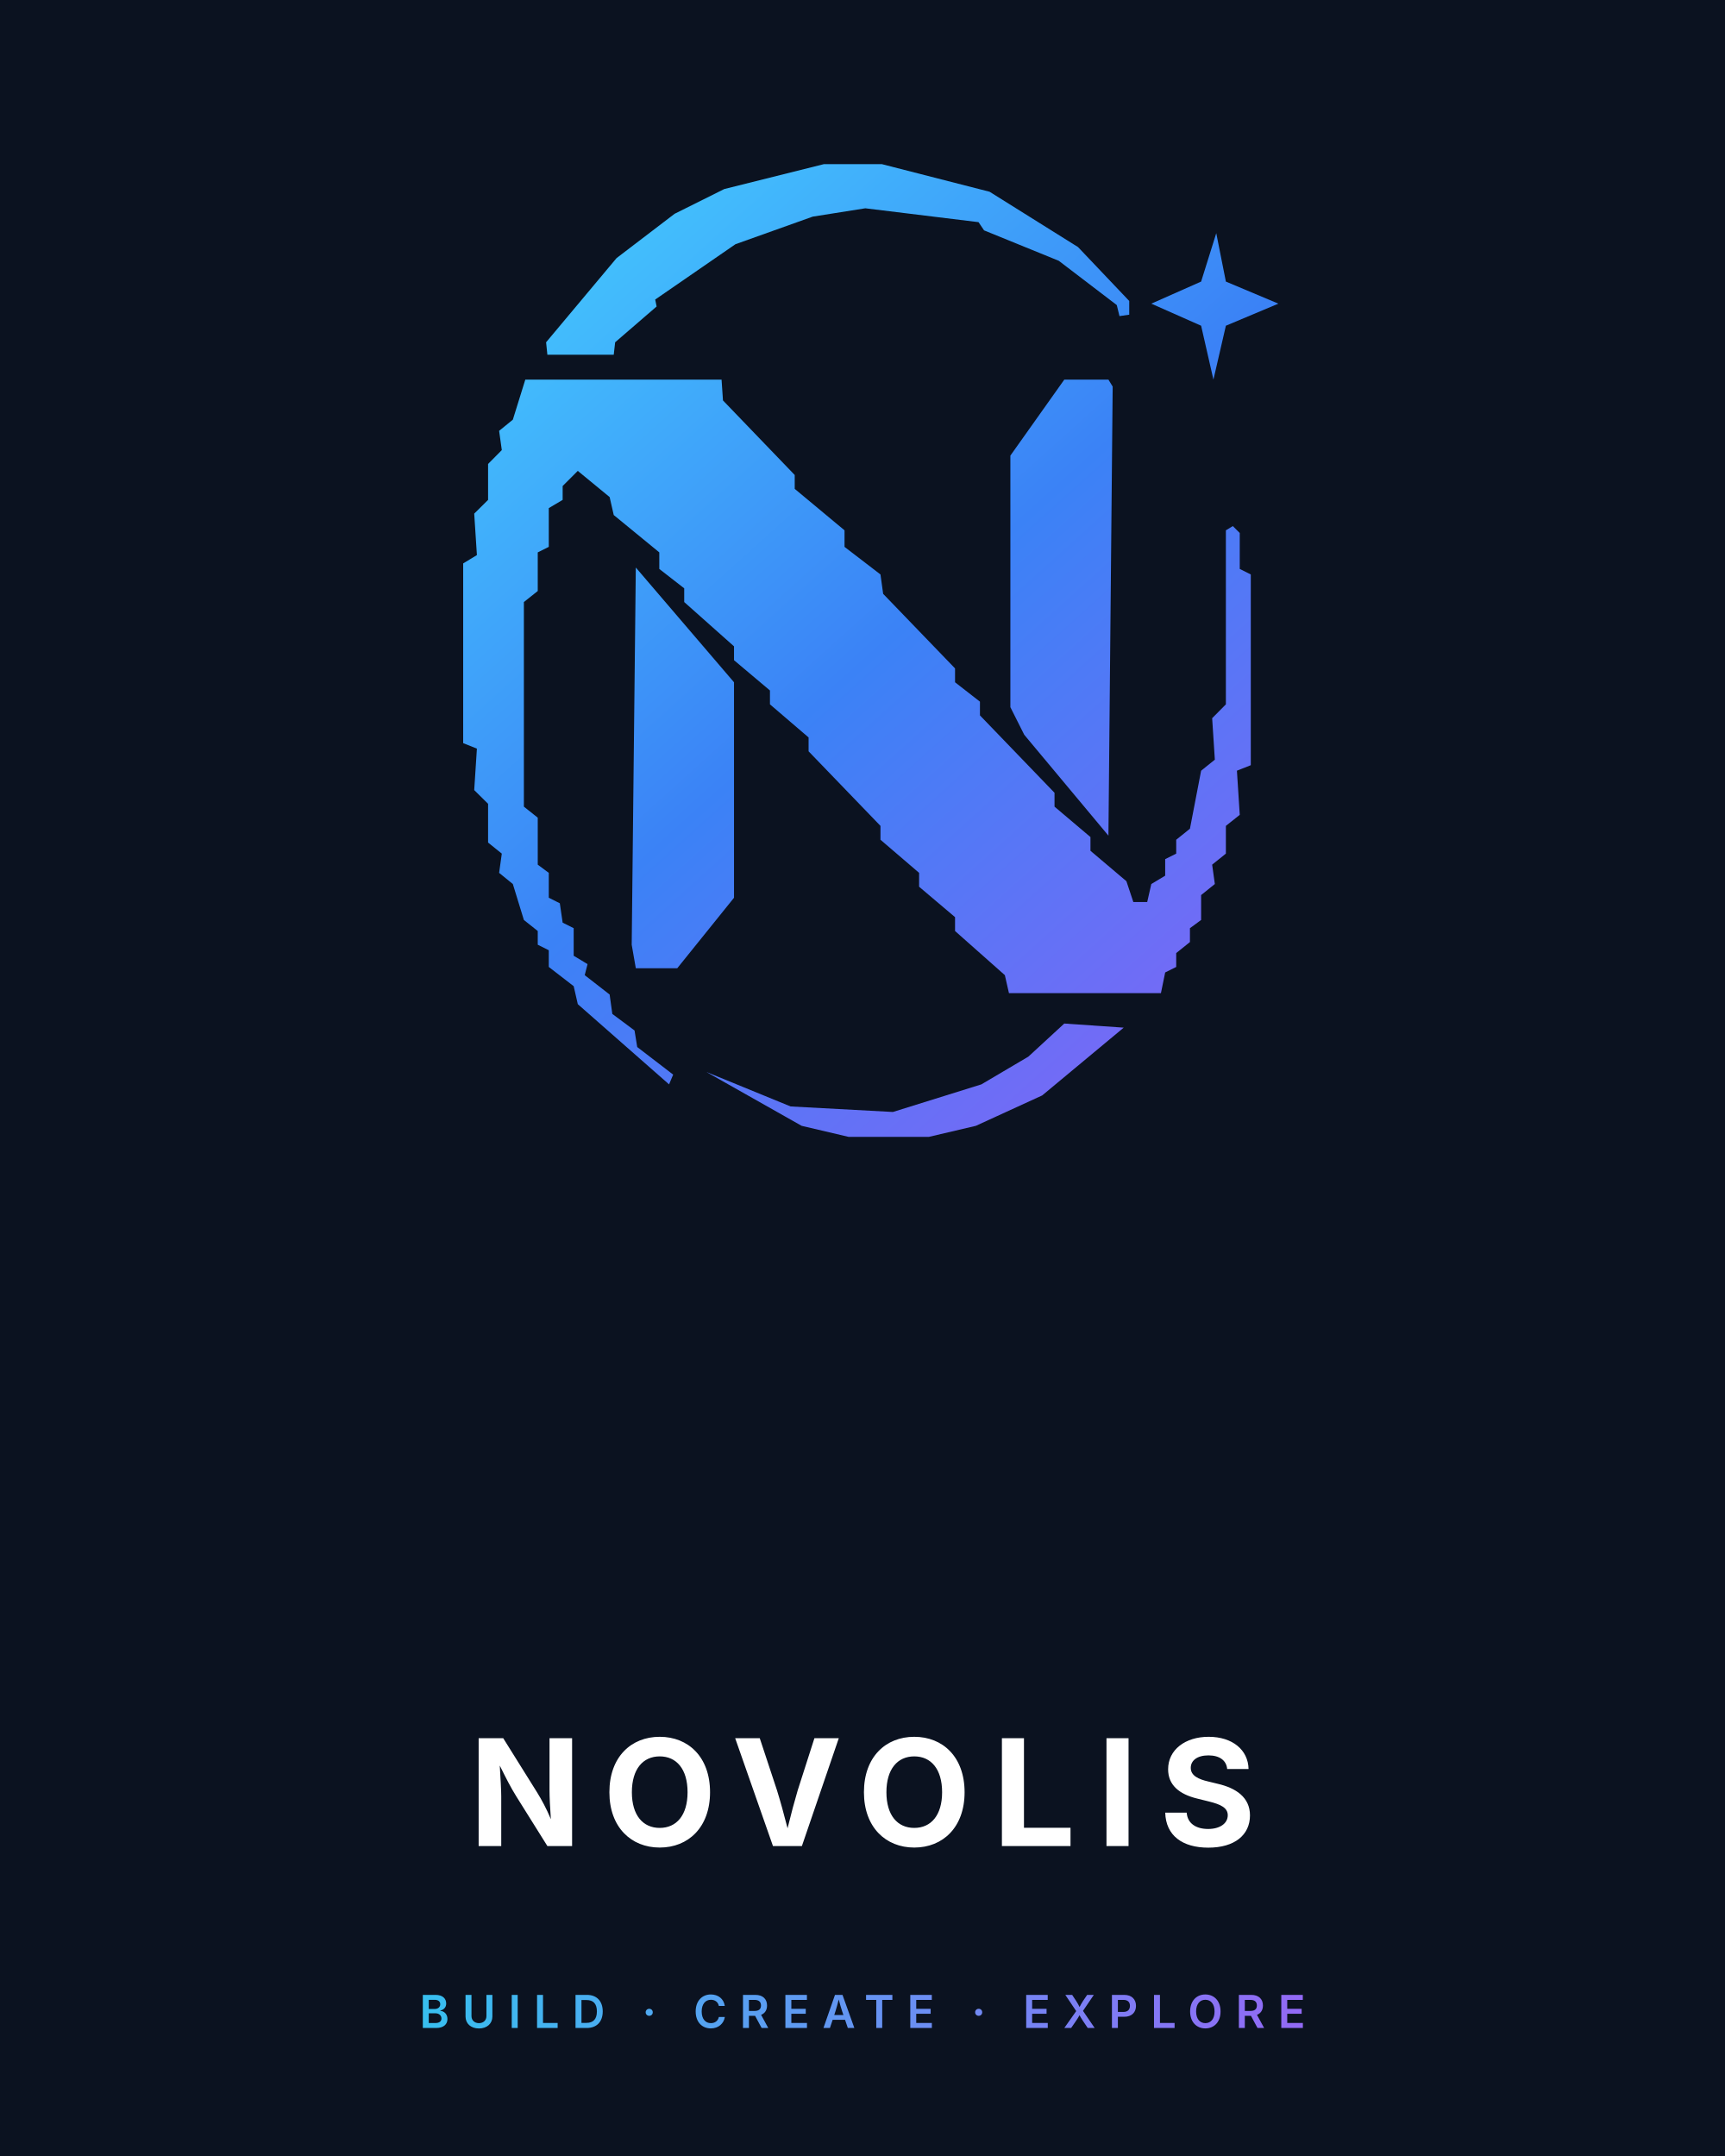
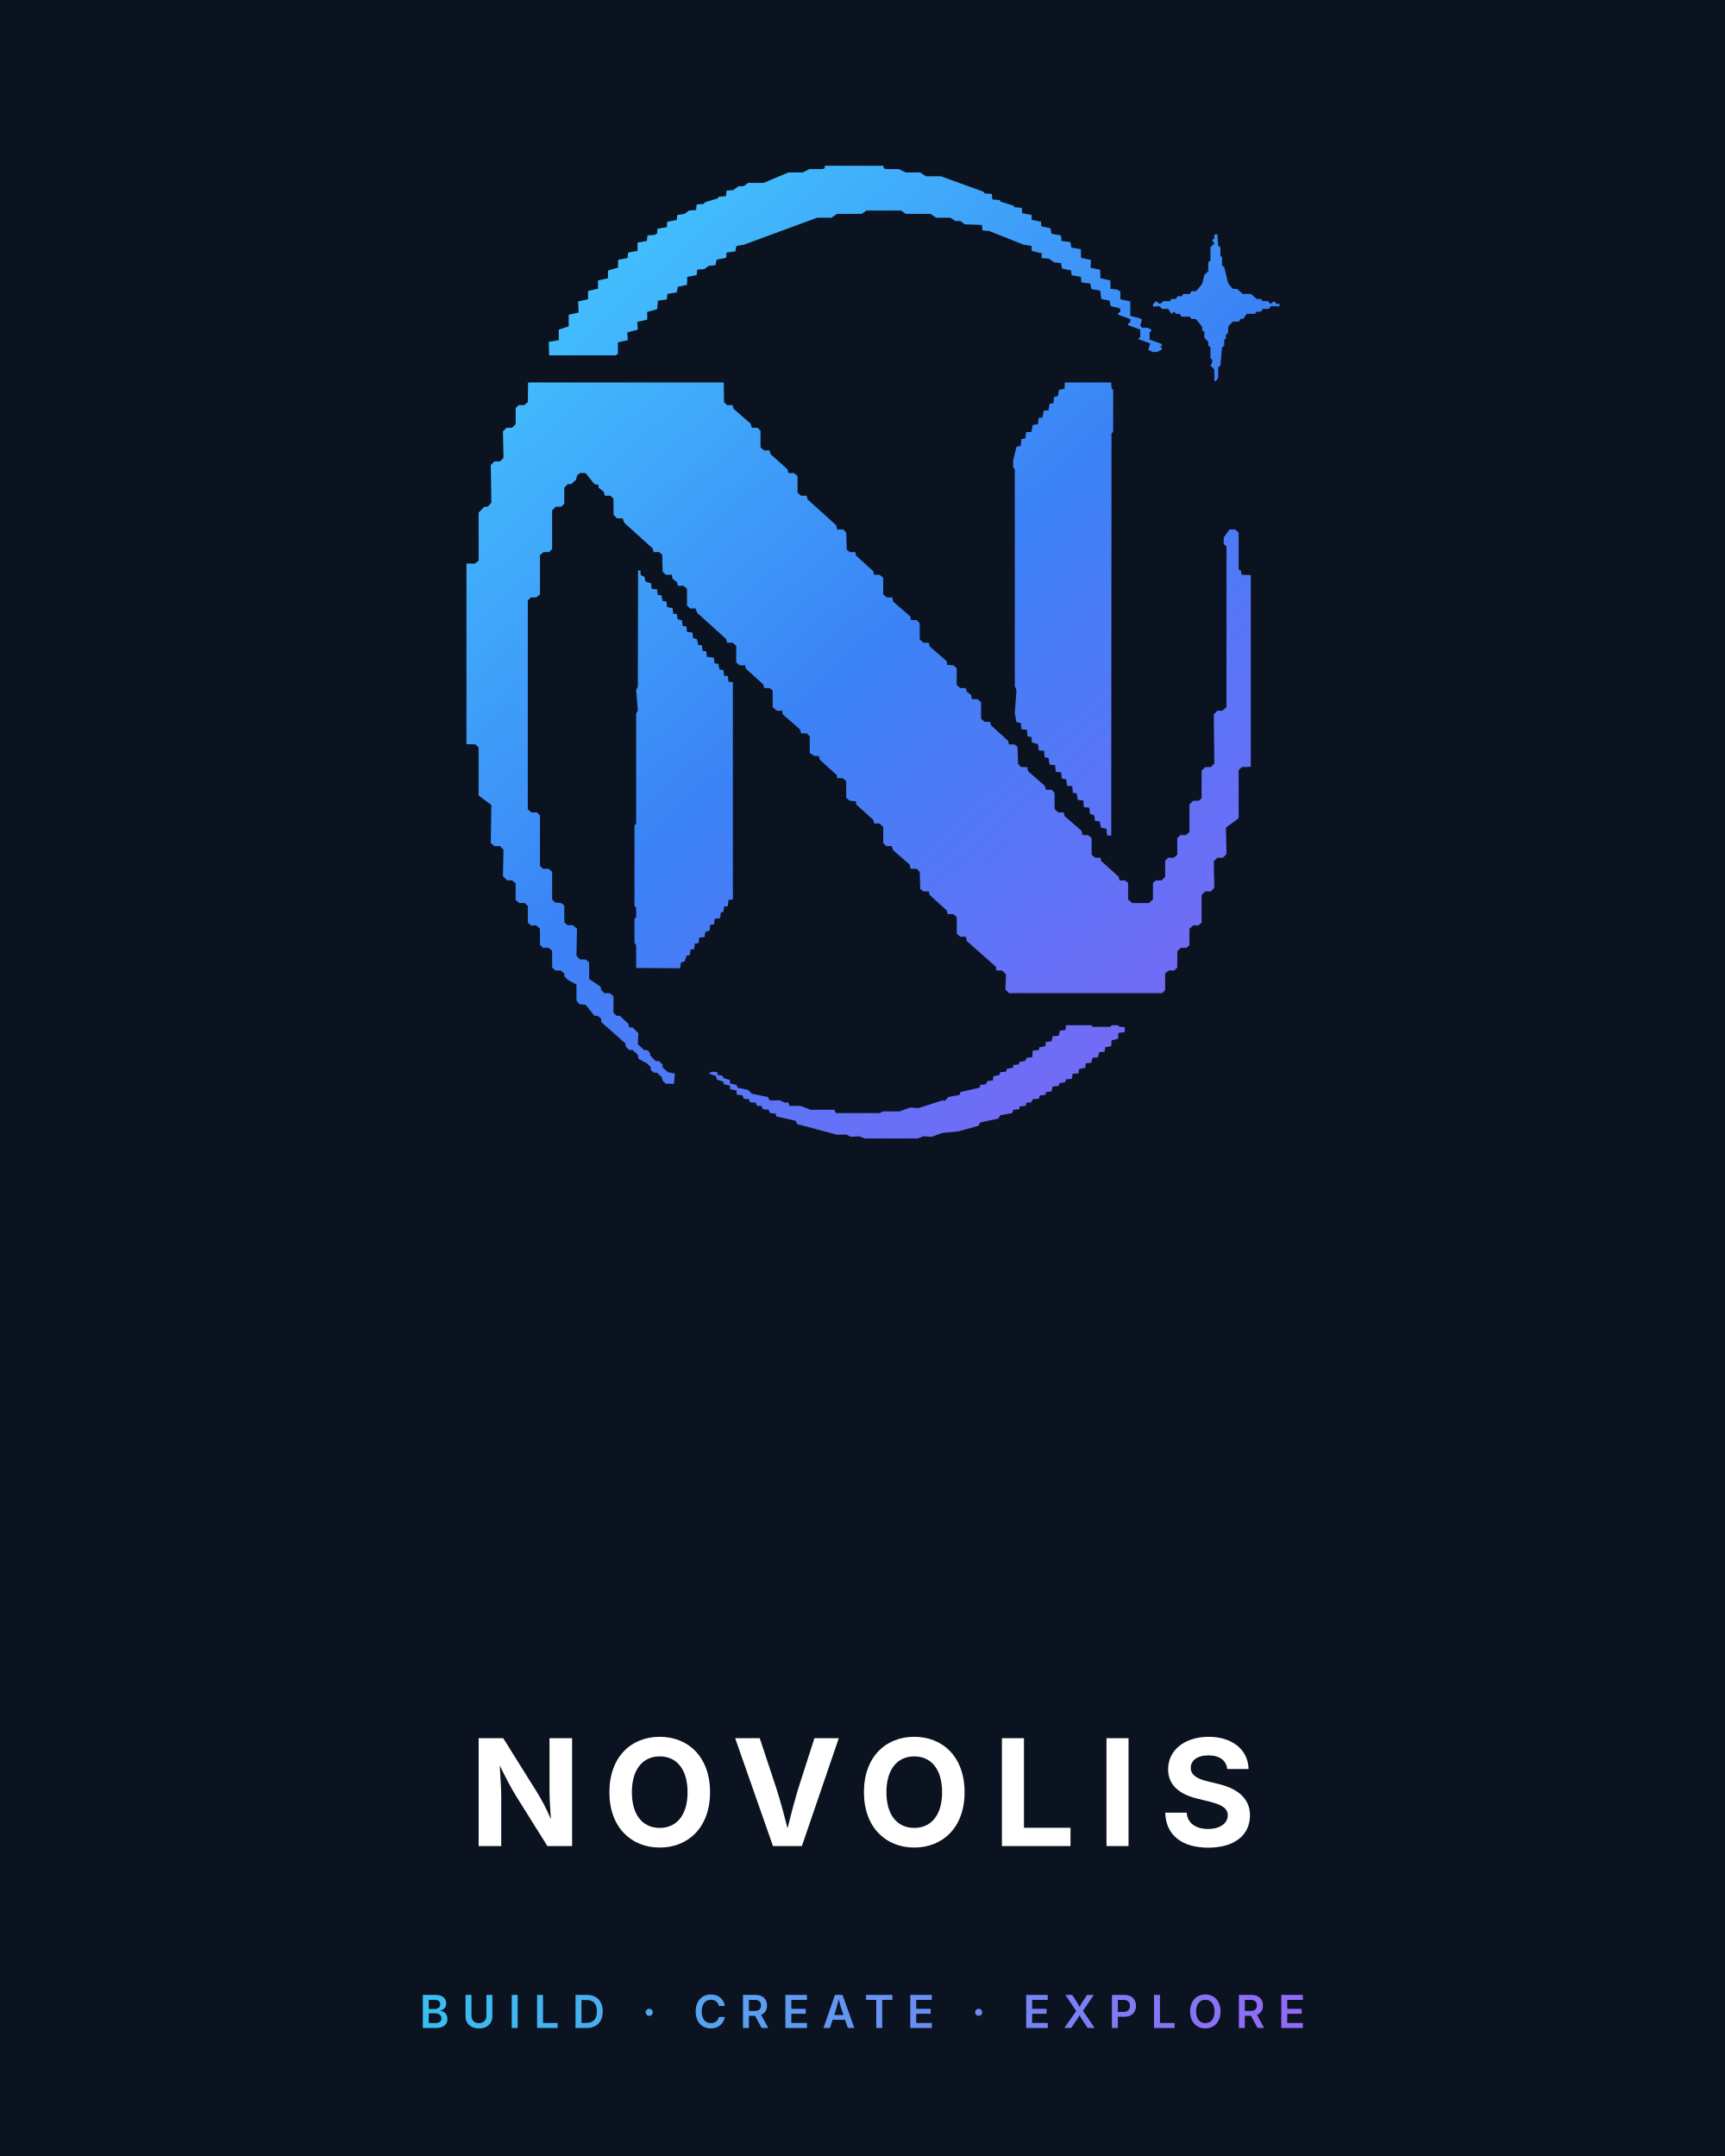
<svg xmlns="http://www.w3.org/2000/svg" viewBox="0 0 512 640" role="img" aria-label="Novolis">
  <defs>
    <linearGradient id="g" x1="14" y1="10" x2="86" y2="90" gradientUnits="userSpaceOnUse">
      <stop offset="0" stop-color="#45d4ff" />
      <stop offset="0.42" stop-color="#3b82f6" />
      <stop offset="1" stop-color="#a855f7" />
    </linearGradient>
    <linearGradient id="novolis-tagline" x1="64" y1="0" x2="448" y2="0" gradientUnits="userSpaceOnUse">
      <stop offset="0" stop-color="#22d3ee" />
      <stop offset="1" stop-color="#a855f7" />
    </linearGradient>
  </defs>
  <rect width="512" height="640" fill="#0b1220" />
  <g transform="translate(46 36) scale(4.2)">
-     <path fill="url(#g)" d="M32.42,16.50L27.73,16.50L27.64,15.62L32.62,9.67L36.72,6.54L40.23,4.79L47.27,3.03L51.37,3.03L58.98,4.98L65.23,8.89L68.85,12.70L68.85,13.67L68.16,13.77L67.97,12.99L63.87,9.86L58.59,7.71L58.20,7.13L50.20,6.15L46.48,6.74L41.02,8.69L35.35,12.60L35.45,13.09L32.52,15.62L32.42,16.50Z" />
-     <path fill="url(#g)" d="M54.69,71.78L49.02,71.78L45.70,71.00L38.96,67.19L44.92,69.63L52.15,70.02L58.40,68.07L61.72,66.11L64.26,63.77L68.46,64.06L62.70,68.85L58.01,71.00L54.69,71.78Z" />
-     <path fill="url(#g)" d="M67.38,50.49L61.43,43.36L60.45,41.41L60.45,23.63L64.26,18.26L67.38,18.26L67.68,18.75L67.38,50.49Z" />
-     <path fill="url(#g)" d="M36.91,59.86L33.98,59.86L33.69,58.20L33.98,31.54L40.92,39.65L40.92,54.88L36.91,59.86Z" />
-     <path fill="url(#g)" d="M36.33,68.07L29.88,62.40L29.59,61.13L27.83,59.77L27.83,58.59L27.05,58.20L27.05,57.23L26.07,56.45L25.29,53.91L24.32,53.12L24.51,51.76L23.54,50.98L23.54,48.24L22.56,47.27L22.75,44.34L21.78,43.95L21.78,31.25L22.75,30.66L22.56,27.73L23.54,26.76L23.54,24.22L24.51,23.24L24.32,21.88L25.29,21.09L26.17,18.26L40.04,18.26L40.14,19.73L45.21,25.00L45.21,25.98L48.73,28.91L48.73,30.08L51.27,32.03L51.46,33.40L56.54,38.67L56.54,39.65L58.30,41.02L58.30,41.99L63.57,47.46L63.57,48.44L66.11,50.59L66.11,51.56L68.65,53.71L69.14,55.18L70.12,55.18L70.41,53.91L71.39,53.32L71.39,52.15L72.17,51.76L72.17,50.78L73.14,50.00L73.93,45.90L74.90,45.12L74.71,42.19L75.68,41.21L75.68,28.91L76.17,28.61L76.66,29.10L76.66,31.64L77.44,32.03L77.44,45.51L76.46,45.90L76.66,49.02L75.68,49.80L75.68,51.76L74.71,52.54L74.90,53.91L73.93,54.69L73.93,56.45L73.14,57.03L73.14,58.01L72.17,58.79L72.17,59.77L71.39,60.16L71.09,61.62L60.35,61.62L60.06,60.35L56.54,57.23L56.54,56.25L54.00,54.10L54.00,53.12L51.27,50.78L51.27,49.80L46.19,44.53L46.19,43.55L43.46,41.21L43.46,40.23L40.92,38.09L40.92,37.11L37.40,33.98L37.40,33.01L35.64,31.64L35.64,30.47L32.42,27.83L32.13,26.56L29.88,24.71L28.81,25.78L28.81,26.76L27.83,27.34L27.83,30.08L27.05,30.47L27.05,33.20L26.07,33.98L26.07,48.44L27.05,49.22L27.05,52.54L27.83,53.12L27.83,54.88L28.61,55.27L28.81,56.64L29.59,57.03L29.59,58.98L30.57,59.57L30.37,60.35L32.13,61.72L32.32,63.09L33.89,64.26L34.08,65.43L36.62,67.38L36.33,68.07Z" />
-     <path fill="url(#g)" d="M74.80,18.26L73.93,14.45L70.41,12.89L73.93,11.33L75.00,7.91L75.68,11.33L79.39,12.89L75.68,14.45L74.80,18.26Z" />
+     <path fill="url(#g)" d="M32.539,16.543L27.852,16.543L27.832,15.586L28.535,15.469L28.535,14.727L29.238,14.492L29.238,13.672L29.941,13.516L29.902,12.734L30.605,12.578L30.605,11.992L31.309,11.836L31.309,11.250L32.012,11.094L32.012,10.547L32.715,10.352L32.734,9.785L33.398,9.668L33.438,9.277L34.102,9.160L34.102,8.574L34.766,8.457L34.805,8.066L35.312,8.027L35.488,7.930L35.508,7.598L36.172,7.480L36.191,7.109L36.875,6.973L36.914,6.621L37.422,6.543L37.734,6.309L38.242,6.270L38.281,5.879L38.789,5.840L38.867,5.723L39.766,5.449L39.844,5.332L40.352,5.293L40.391,4.902L40.859,4.863L41.250,4.590L41.602,4.590L41.914,4.355L43.008,4.355L44.766,3.613L45.781,3.613L46.250,3.379L47.188,3.379L47.324,3.320L47.344,3.145L51.484,3.145L51.504,3.320L51.680,3.379L52.578,3.379L53.047,3.613L54.062,3.613L54.492,3.887L55.547,3.887L58.555,4.980L58.633,5.098L59.141,5.137L59.180,5.527L59.688,5.566L59.766,5.684L60.664,5.957L60.742,6.074L61.250,6.113L61.289,6.504L61.953,6.621L61.953,6.973L62.617,7.090L62.637,7.422L63.281,7.559L63.359,7.949L64.023,8.066L64.062,8.457L64.688,8.535L64.766,8.926L65.430,9.043L65.449,9.648L66.152,9.805L66.113,10.352L66.797,10.488L66.816,11.094L67.520,11.250L67.520,11.836L68.008,11.895L68.223,12.031L68.223,12.578L68.926,12.734L68.926,13.750L69.609,13.926L69.746,14.023L69.629,14.453L69.766,14.590L70.156,14.590L70.449,14.766L70.293,14.922L70.293,15.430L71.152,15.742L71.152,15.859L70.996,15.937L71.152,15.977L71.152,16.133L70.820,16.309L70.508,16.309L70.195,16.152L70.332,15.703L69.473,15.391L69.629,15.234L69.629,14.727L68.770,14.414L68.770,14.297L68.926,14.219L68.926,13.984L68.066,13.672L68.066,13.555L68.223,13.477L68.203,13.223L67.539,13.066L67.461,12.676L66.875,12.559L66.797,11.973L66.172,11.855L66.094,11.465L65.469,11.387L65.430,10.996L64.766,10.879L64.746,10.547L64.102,10.410L64.023,10.020L63.555,9.980L63.164,9.707L62.656,9.668L62.676,9.336L61.953,9.160L61.953,8.809L61.406,8.730L58.945,7.754L58.477,7.715L58.438,7.324L57.227,7.285L56.914,7.051L56.563,7.051L56.211,6.816L55.195,6.816L54.805,6.543L53.047,6.543L52.734,6.309L50.273,6.309L49.961,6.543L48.203,6.543L47.812,6.816L46.797,6.816L41.602,8.730L41.094,8.809L41.016,9.199L40.391,9.277L40.371,9.648L39.688,9.785L39.609,10.176L39.141,10.215L38.828,10.449L38.320,10.488L38.281,10.879L37.617,10.996L37.598,11.562L36.953,11.699L36.875,12.090L36.211,12.207L36.172,12.598L35.547,12.676L35.488,13.281L34.785,13.477L34.785,14.023L34.082,14.180L34.121,14.727L33.379,14.922L33.418,15.469L32.715,15.625L32.715,16.445L32.539,16.543Z" />
+     <path fill="url(#g)" d="M53.906,71.895L50.156,71.895L49.766,71.738L49.180,71.777L48.867,71.621L48.164,71.621L45.391,70.879L45.273,70.645L43.906,70.332L43.867,70.137L43.477,70.098L43.359,69.863L42.969,69.824L42.852,69.590L42.539,69.590L42.461,69.355L42.148,69.355L42.012,69.297L41.992,69.121L41.602,69.082L41.523,68.848L41.113,68.789L41.094,68.496L40.664,68.418L40.625,68.145L40.195,68.066L40.156,67.871L39.707,67.734L39.648,67.480L39.121,67.305L39.375,67.168L39.688,67.207L39.785,67.266L39.727,67.402L40.078,67.441L40.195,67.637L40.625,67.754L40.645,68.008L41.094,68.105L41.172,68.301L41.914,68.457L42.188,68.730L43.320,68.965L43.438,69.199L44.180,69.199L44.492,69.355L44.766,69.355L44.844,69.590L45.625,69.590L46.328,69.863L48.008,69.863L48.125,70.098L51.211,70.098L51.445,69.980L52.617,69.980L53.359,69.707L53.945,69.746L55.664,69.199L55.820,69.238L56.055,68.965L56.875,68.809L56.914,68.613L58.281,68.301L58.320,68.105L58.711,68.066L58.828,67.832L59.219,67.793L59.238,67.500L59.688,67.402L59.727,67.207L60.156,67.168L60.195,66.973L60.625,66.895L60.664,66.699L61.055,66.660L61.094,66.465L61.484,66.426L61.602,66.191L61.992,66.152L62.031,65.684L62.461,65.645L62.500,65.449L62.930,65.371L62.949,65.078L63.359,65.020L63.438,64.668L63.867,64.629L63.945,64.277L64.355,64.219L64.375,63.887L66.172,63.887L66.250,64.004L67.500,64.004L67.617,63.887L68.047,63.887L68.164,64.004L68.535,64.023L68.535,64.375L68.086,64.434L68.066,64.844L67.598,64.961L67.578,65.371L67.148,65.449L67.109,65.762L66.719,65.801L66.641,66.152L66.250,66.191L66.172,66.543L65.781,66.582L65.742,66.895L65.293,66.992L65.273,67.285L64.844,67.324L64.805,67.676L64.375,67.715L64.336,67.910L63.906,67.988L63.867,68.184L63.438,68.223L63.359,68.574L62.969,68.613L62.930,68.809L62.539,68.848L62.461,69.082L62.031,69.121L61.914,69.355L61.602,69.355L61.523,69.590L61.094,69.629L61.094,69.824L60.664,69.863L60.586,70.098L59.727,70.254L59.609,70.488L58.320,70.762L58.203,70.996L56.797,71.387L55.625,71.504L54.883,71.777L54.297,71.738L53.906,71.895Z" />
+     <path fill="url(#g)" d="M67.578,50.488L67.285,50.469L67.246,50.000L66.855,49.922L66.758,49.473L66.426,49.453L66.387,49.062L66.074,48.945L66.035,48.516L65.645,48.477L65.605,48.008L65.215,47.969L65.137,47.500L64.863,47.461L64.824,46.992L64.453,46.973L64.395,46.523L64.082,46.445L64.043,46.016L63.652,45.977L63.613,45.508L63.223,45.469L63.145,45.000L62.871,44.961L62.832,44.492L62.461,44.473L62.402,44.023L61.973,43.906L61.934,43.516L61.660,43.477L61.621,43.008L61.230,42.969L61.191,42.539L60.879,42.461L60.762,41.836L60.879,40.195L60.762,39.922L60.762,24.609L60.645,24.453L60.645,23.984L60.879,23.008L61.191,22.930L61.230,22.461L61.504,22.422L61.562,21.973L61.934,21.953L62.031,21.465L62.402,21.406L62.441,20.977L62.715,20.938L62.813,20.449L63.145,20.430L63.223,19.961L63.496,19.922L63.535,19.492L63.809,19.414L63.887,18.984L64.277,18.906L64.297,18.457L67.578,18.457L67.598,18.867L67.715,18.984L67.715,21.953L67.598,22.070L67.578,50.488Z" />
+     <path fill="url(#g)" d="M37.109,59.863L34.004,59.844L34.004,58.203L33.887,58.086L33.887,56.367L34.004,56.250L34.004,55.586L33.887,55.469L33.887,49.766L34.004,49.648L34.004,41.875L34.121,41.641L34.004,40.195L34.121,39.961L34.141,31.738L34.316,31.758L34.316,32.070L34.590,32.188L34.668,32.539L35.059,32.656L35.098,33.047L35.488,33.086L35.527,33.477L35.781,33.496L35.879,33.906L36.152,33.945L36.191,34.336L36.582,34.414L36.621,34.805L36.875,34.824L36.934,35.195L37.246,35.273L37.285,35.664L37.559,35.703L37.598,36.094L37.988,36.133L38.027,36.523L38.301,36.602L38.398,37.012L38.652,37.031L38.691,37.422L38.965,37.461L39.004,37.852L39.492,37.910L39.551,38.320L39.805,38.340L39.902,38.750L40.176,38.789L40.215,39.180L40.488,39.219L40.527,39.609L40.840,39.648L40.840,55.000L40.527,55.039L40.488,55.469L40.215,55.508L40.176,55.859L39.980,55.937L39.941,56.328L39.551,56.367L39.512,56.758L39.238,56.797L39.199,57.188L38.887,57.305L38.848,57.656L38.457,57.695L38.418,58.086L38.145,58.125L38.105,58.516L37.852,58.535L37.793,58.945L37.578,58.965L37.441,59.375L37.168,59.453L37.109,59.863Z" />
+     <path fill="url(#g)" d="M36.680,68.027L36.094,68.027L35.879,67.812L35.820,67.559L35.469,67.246L35.273,67.246L35.039,67.051L35.020,66.836L34.766,66.582L34.180,66.270L34.102,65.957L33.750,65.645L33.516,65.645L33.262,65.391L33.262,65.195L31.543,63.672L31.523,63.418L31.289,63.223L31.055,63.223L30.430,62.441L30.000,62.402L29.785,62.148L29.785,61.016L29.180,60.684L28.926,60.430L28.926,60.234L28.672,60.020L28.281,60.020L28.066,59.805L28.066,58.633L27.812,58.418L27.422,58.418L27.207,58.203L27.207,57.070L26.914,56.816L26.602,56.855L26.348,56.641L26.348,55.469L26.133,55.254L25.742,55.254L25.488,55.039L25.488,53.867L25.234,53.652L24.883,53.652L24.590,53.359L24.629,51.484L24.375,51.230L23.984,51.230L23.730,51.016L23.770,48.320L22.871,47.656L22.871,44.258L22.656,44.043L22.012,44.023L22.012,31.250L22.578,31.270L22.871,31.055L22.871,27.656L23.281,27.246L23.516,27.246L23.770,26.953L23.730,24.297L23.984,24.043L24.375,24.043L24.629,23.789L24.590,21.914L24.844,21.660L25.234,21.660L25.488,21.406L25.488,20.273L25.703,20.059L26.094,20.059L26.348,19.844L26.367,18.457L40.195,18.457L40.215,19.844L40.430,20.059L40.820,20.059L40.879,20.312L42.090,21.367L42.188,21.660L42.578,21.660L42.793,21.875L42.793,23.047L43.047,23.262L43.438,23.262L43.496,23.516L44.707,24.609L44.766,24.863L45.156,24.863L45.410,25.078L45.410,26.250L45.664,26.465L46.055,26.465L46.113,26.719L48.145,28.555L48.203,28.848L48.633,28.848L48.848,29.063L48.887,30.273L49.102,30.449L49.492,30.449L49.551,30.703L50.762,31.797L50.820,32.051L51.211,32.051L51.465,32.266L51.465,33.438L51.719,33.652L52.109,33.652L52.168,33.945L53.379,35.000L53.438,35.254L53.828,35.254L54.043,35.469L54.043,36.602L54.297,36.855L54.688,36.855L54.746,37.109L55.957,38.164L55.977,38.418L56.445,38.457L56.660,38.672L56.660,39.844L56.914,40.059L57.305,40.059L57.363,40.312L57.676,40.547L57.734,40.840L58.125,40.840L58.379,41.055L58.379,42.227L58.633,42.441L59.023,42.441L59.082,42.695L60.293,43.789L60.352,44.043L60.742,44.043L60.957,44.219L60.996,45.430L61.211,45.645L61.641,45.645L61.699,45.938L62.871,46.953L62.969,47.246L63.359,47.246L63.574,47.461L63.574,48.594L63.828,48.848L64.219,48.848L64.277,49.102L65.488,50.156L65.547,50.449L65.938,50.449L66.191,50.664L66.191,51.836L66.445,52.051L66.836,52.051L66.855,52.266L68.105,53.398L68.164,53.652L68.555,53.652L68.770,53.828L68.770,55.000L69.062,55.254L70.234,55.254L70.527,55.000L70.527,53.828L70.742,53.652L71.133,53.652L71.387,53.398L71.387,52.266L71.602,52.051L71.992,52.051L72.246,51.836L72.246,50.664L72.461,50.449L72.852,50.449L73.105,50.234L73.105,48.281L73.359,48.027L73.750,48.027L73.965,47.852L73.965,45.898L74.219,45.645L74.609,45.645L74.863,45.391L74.824,41.914L75.078,41.660L75.430,41.660L75.723,41.406L75.723,30.039L75.527,29.883L75.527,29.414L75.938,28.848L76.328,28.848L76.582,29.063L76.582,31.680L76.738,31.758L76.797,32.051L77.441,32.070L77.441,45.625L76.797,45.645L76.582,45.859L76.582,49.258L75.684,49.922L75.723,51.797L75.469,52.051L75.078,52.051L74.824,52.305L74.863,54.180L74.609,54.434L74.219,54.434L73.965,54.688L73.965,56.641L73.711,56.855L73.398,56.816L73.105,57.070L73.105,58.242L72.891,58.418L72.500,58.418L72.246,58.672L72.246,59.805L72.031,60.020L71.641,60.020L71.387,60.234L71.387,61.406L71.172,61.621L60.352,61.621L60.098,61.367L60.137,60.273L59.844,60.020L59.453,60.020L59.434,59.766L57.363,57.930L57.305,57.637L56.914,57.637L56.660,57.422L56.660,56.250L56.406,56.035L56.016,56.035L55.957,55.781L54.746,54.688L54.688,54.434L54.297,54.434L54.082,54.258L54.043,53.047L53.828,52.832L53.398,52.832L53.340,52.539L52.168,51.523L52.070,51.230L51.680,51.230L51.465,51.016L51.465,49.883L51.211,49.629L50.820,49.629L50.762,49.375L49.551,48.281L49.531,48.066L49.102,48.027L48.848,47.812L48.848,46.641L48.594,46.426L48.203,46.426L48.184,46.211L46.973,45.117L46.914,44.863L46.602,44.863L46.270,44.648L46.270,43.477L46.055,43.262L45.664,43.262L45.566,42.969L44.355,41.914L44.336,41.660L43.945,41.660L43.652,41.406L43.652,40.234L43.438,40.059L43.047,40.059L42.988,39.805L41.738,38.672L41.719,38.457L41.328,38.457L41.074,38.242L41.074,37.070L40.820,36.855L40.430,36.855L40.371,36.602L38.320,34.746L38.203,34.434L37.812,34.434L37.598,34.219L37.598,33.047L37.344,32.832L36.953,32.832L36.895,32.578L36.582,32.344L36.523,32.051L36.094,32.051L35.879,31.836L35.840,30.625L35.625,30.449L35.234,30.449L35.176,30.195L33.164,28.379L33.047,28.066L32.656,28.066L32.402,27.812L32.402,26.680L32.188,26.465L31.797,26.465L31.699,26.172L31.348,25.898L31.348,25.703L31.055,25.645L30.430,24.863L30.039,24.863L29.824,25.039L29.766,25.332L29.414,25.645L29.180,25.645L28.926,25.898L28.926,27.031L28.711,27.246L28.320,27.246L28.066,27.500L28.066,30.234L27.852,30.449L27.461,30.449L27.207,30.664L27.207,33.438L26.953,33.652L26.562,33.652L26.348,33.867L26.348,48.633L26.602,48.848L26.992,48.848L27.207,49.062L27.207,52.617L27.422,52.832L27.812,52.832L28.066,53.047L28.066,55.000L28.281,55.215L28.711,55.254L28.926,55.430L28.926,56.602L29.141,56.816L29.531,56.816L29.824,57.070L29.785,58.984L30.039,59.238L30.430,59.238L30.684,59.453L30.684,60.625L31.484,61.152L31.543,61.406L31.758,61.621L32.148,61.621L32.402,61.836L32.402,63.008L32.617,63.223L32.852,63.223L33.457,63.789L33.516,64.043L33.750,64.043L34.160,64.453L34.121,65.234L34.570,65.645L34.766,65.645L34.961,65.801L35.020,66.055L35.391,66.426L35.625,66.426L35.879,66.680L35.879,66.875L36.250,67.207L36.738,67.305L36.680,68.027Z" />
+     <path fill="url(#g)" d="M74.961,18.379L74.863,18.320L74.863,17.539L74.590,17.266L74.707,17.070L74.707,16.836L74.590,16.758L74.590,15.977L74.434,15.859L74.434,15.586L74.160,15.313L74.160,14.883L74.004,14.766L74.004,14.531L73.574,13.984L73.242,13.965L73.125,13.809L72.539,13.809L72.422,13.613L72.148,13.613L72.031,13.457L71.836,13.613L71.602,13.262L71.172,13.262L70.977,13.066L70.547,13.105L70.527,12.930L70.742,12.715L71.016,12.910L71.289,12.715L71.719,12.715L71.836,12.559L72.148,12.559L72.266,12.363L72.578,12.363L72.656,12.207L73.125,12.207L73.242,12.012L73.555,12.012L73.730,11.836L74.004,11.484L74.160,10.859L74.434,10.586L74.434,9.961L74.590,9.844L74.590,8.906L74.863,8.633L74.707,8.398L74.863,8.281L74.863,8.008L75.078,7.988L75.137,8.789L75.293,8.906L75.293,9.531L75.410,9.609L75.410,10.195L75.566,10.312L75.840,11.445L76.152,11.836L76.484,11.855L76.875,12.207L77.461,12.207L77.852,12.559L78.164,12.559L78.281,12.715L78.672,12.715L78.828,12.910L79.102,12.715L79.258,12.910L79.473,12.891L79.473,13.086L78.867,13.066L78.711,13.262L78.281,13.262L78.164,13.457L77.852,13.457L77.734,13.613L77.148,13.613L76.914,13.965L76.719,13.965L76.602,14.160L76.172,14.160L75.996,14.336L75.840,14.531L75.840,14.961L75.684,15.078L75.684,15.352L75.566,15.430L75.566,15.859L75.410,15.977L75.293,17.266L75.137,17.383L75.137,18.125L74.961,18.379Z" />
  </g>
  <text x="256" y="548" text-anchor="middle" fill="#ffffff" font-family="Inter, Segoe UI, system-ui, sans-serif" font-size="44" font-weight="700" letter-spacing="0.14em">NOVOLIS</text>
  <text x="256" y="602" text-anchor="middle" fill="url(#novolis-tagline)" font-family="Inter, Segoe UI, system-ui, sans-serif" font-size="13.5" font-weight="600" letter-spacing="0.28em">BUILD · CREATE · EXPLORE</text>
</svg>
